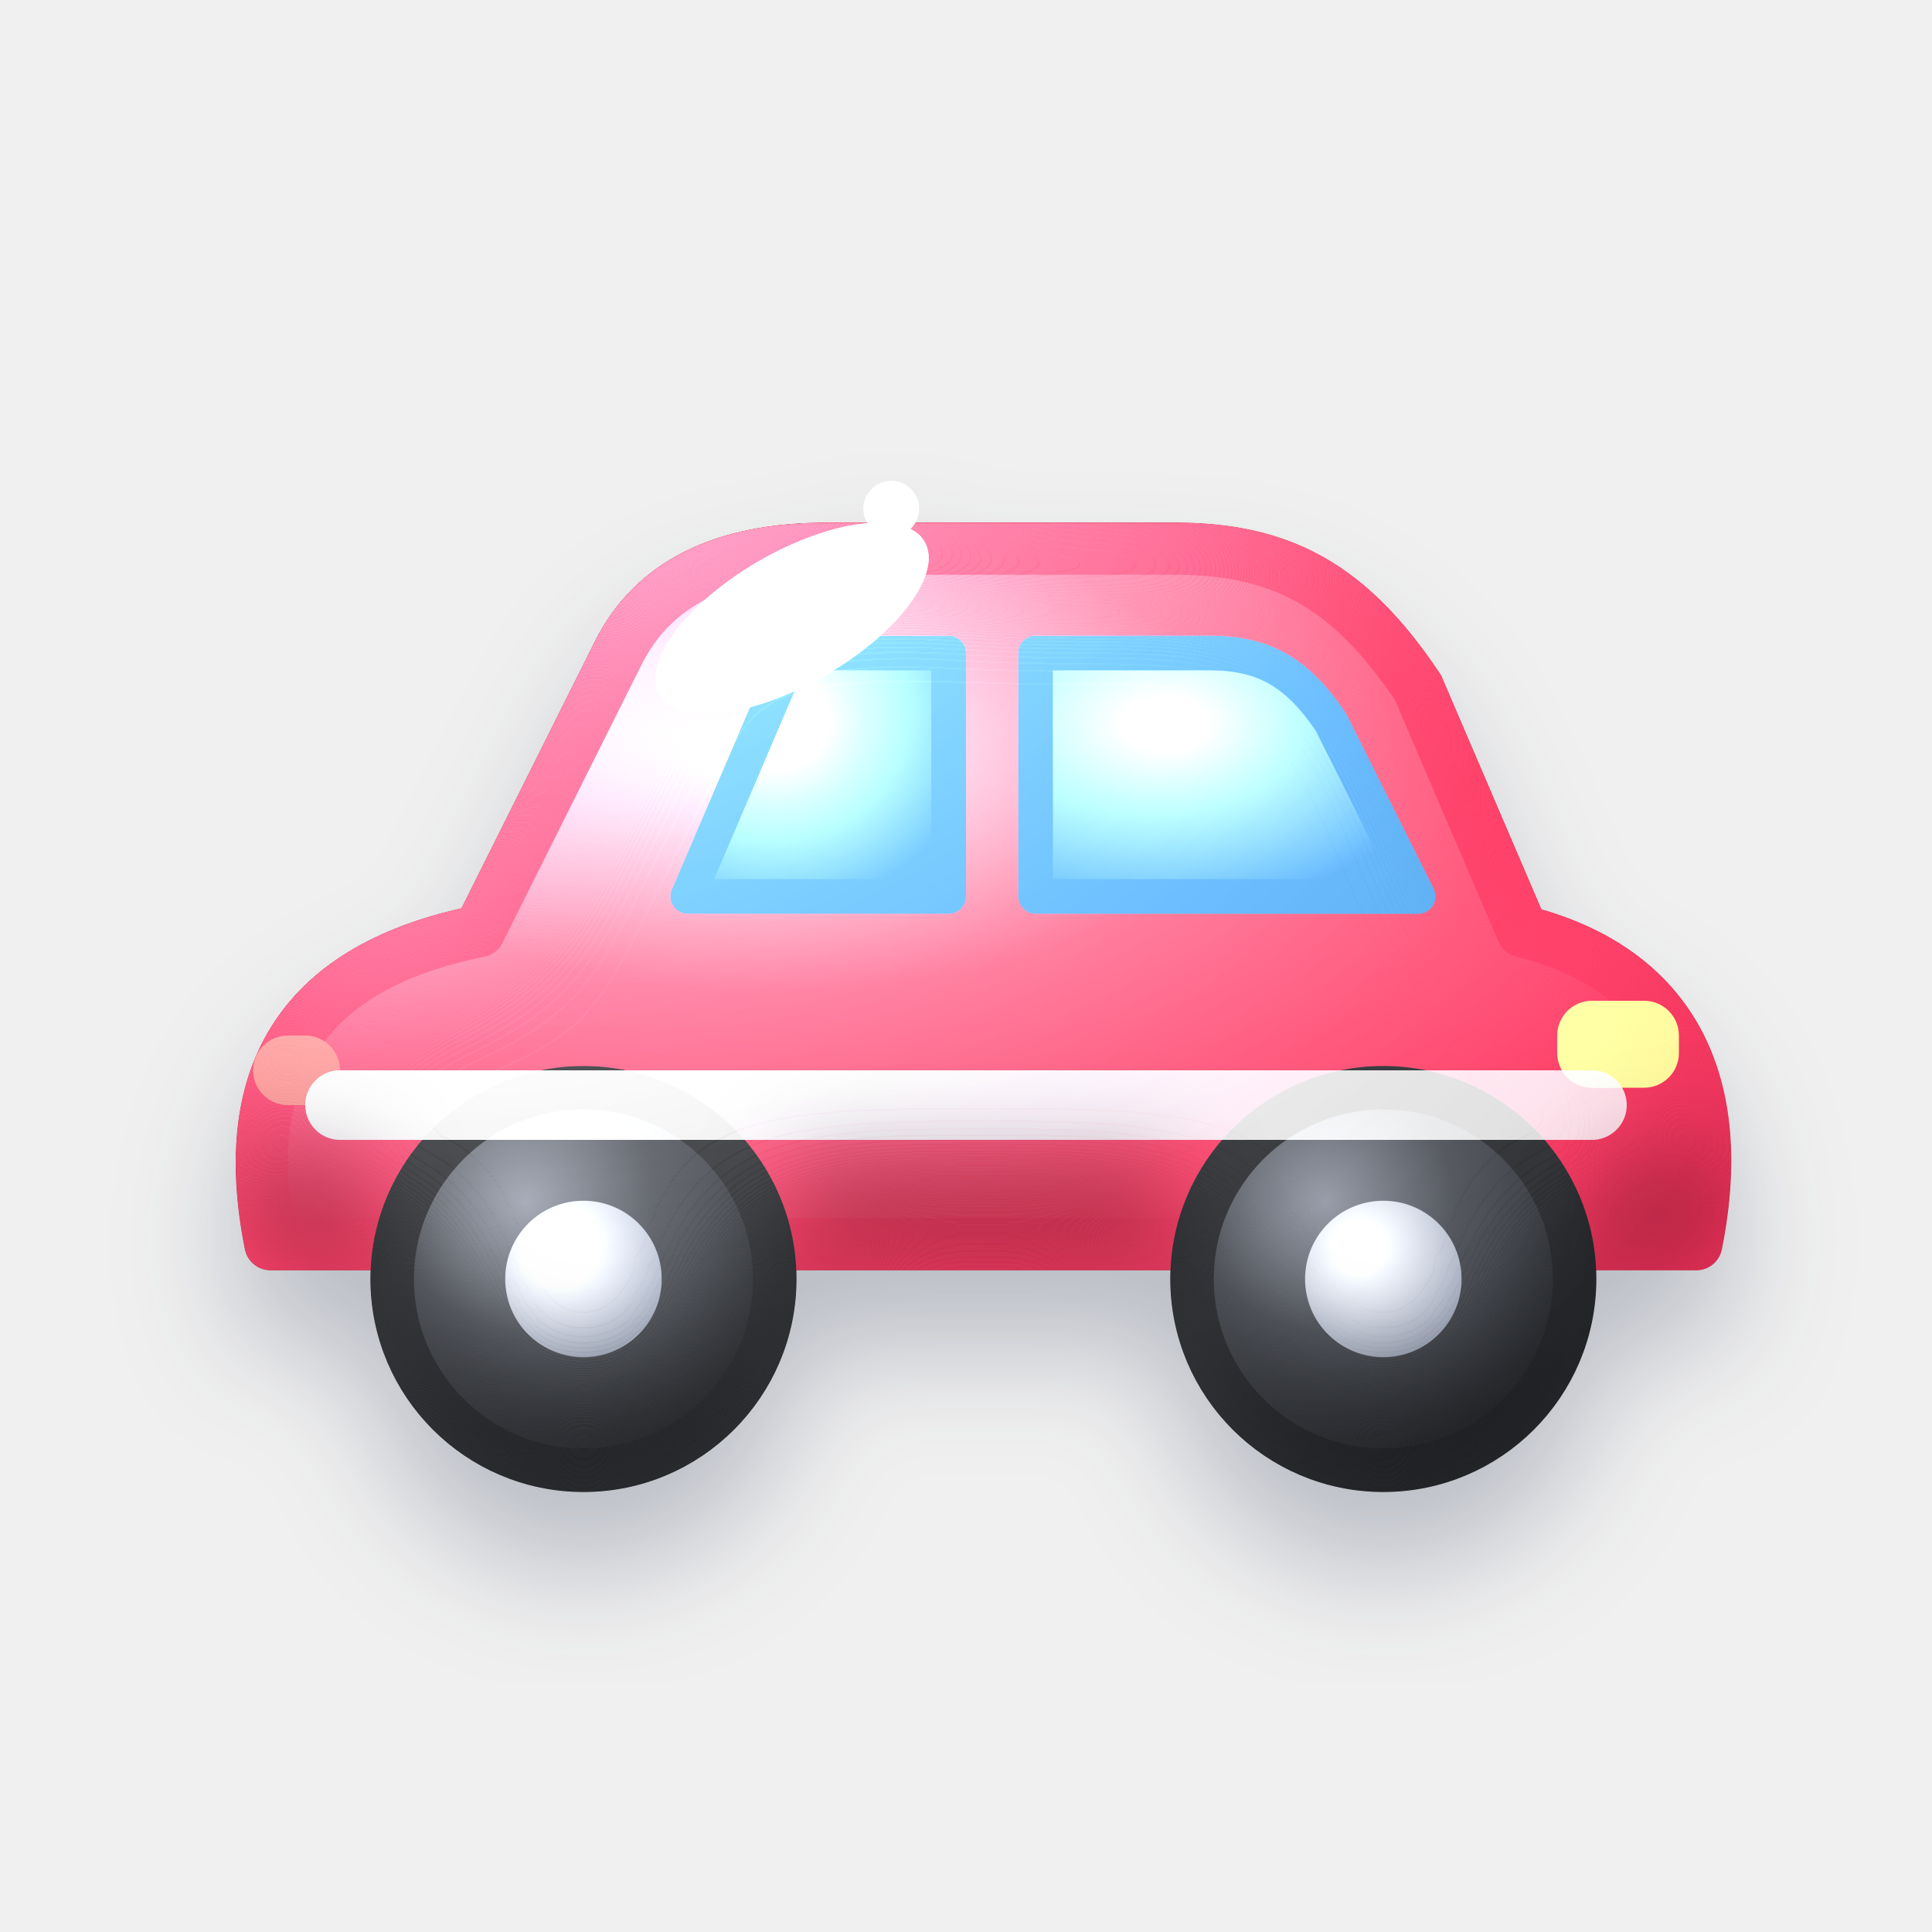
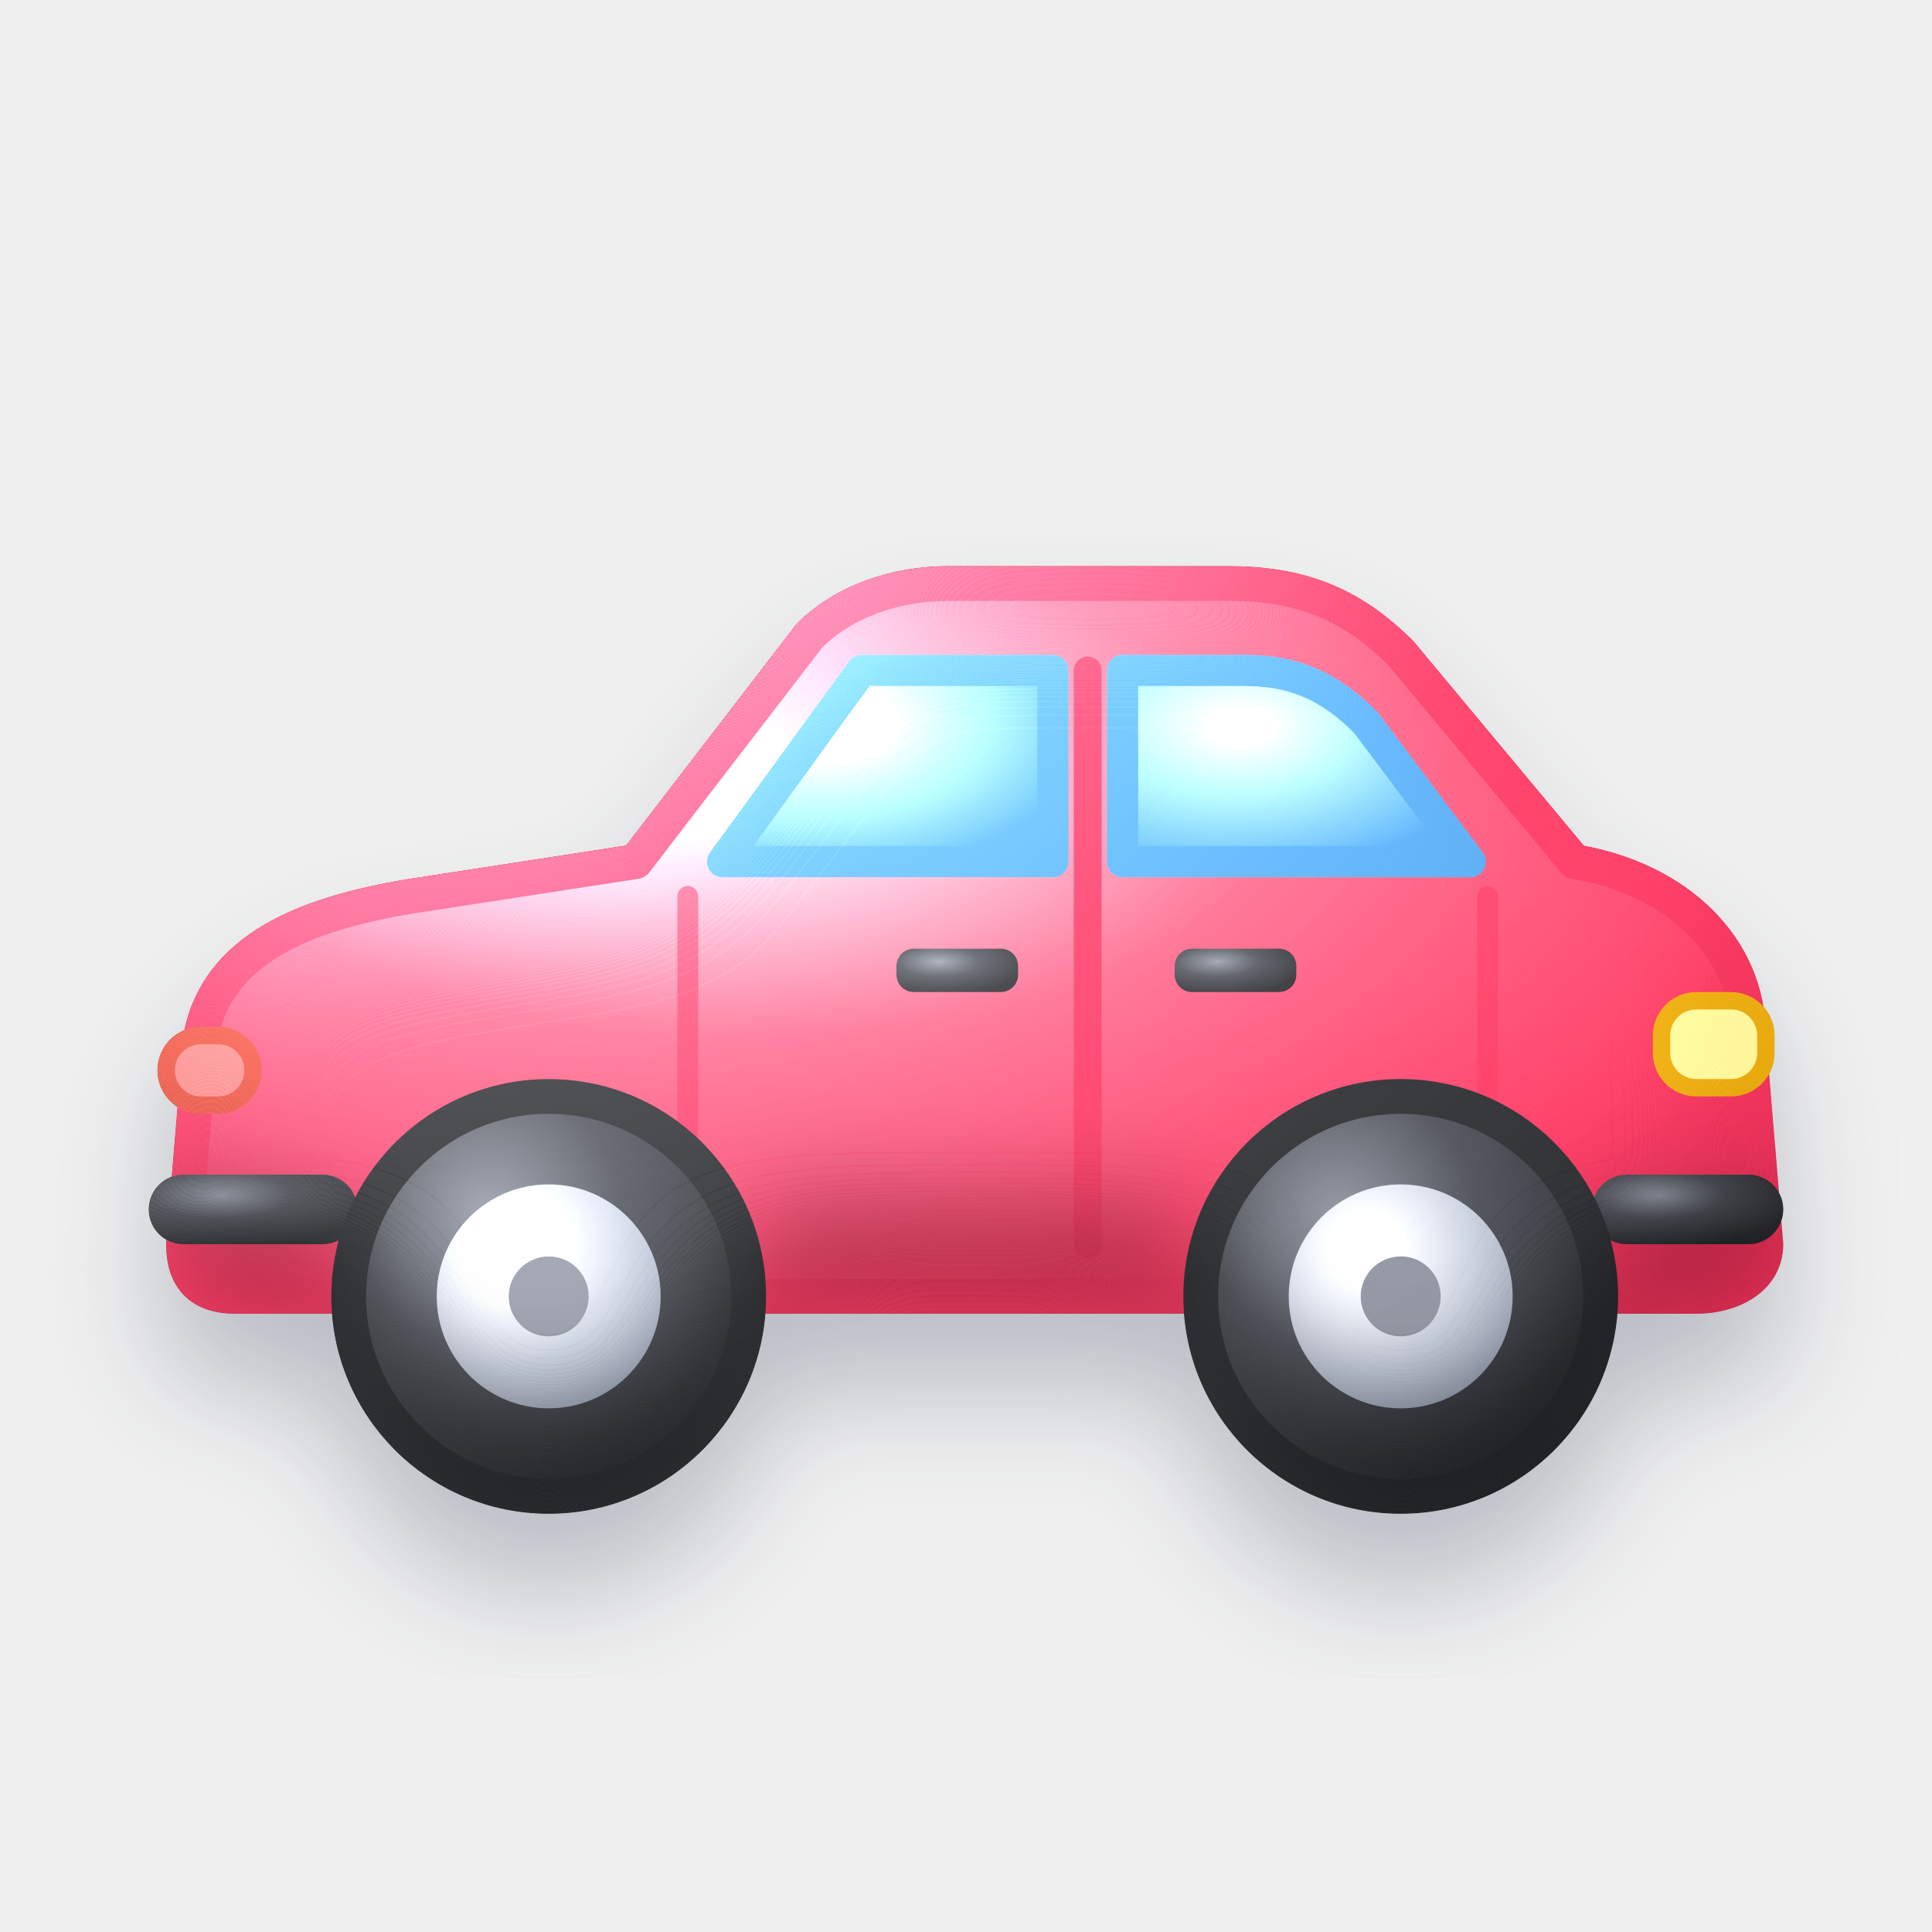
<svg xmlns="http://www.w3.org/2000/svg" viewBox="0 0 100 100">
  <defs>
    <radialGradient id="g" cx="35%" cy="30%" r="75%">
      <stop offset="0" stop-color="#FFC2CF" />
      <stop offset=".45" stop-color="#FF4D6D" />
      <stop offset="1" stop-color="#E0244C" />
    </radialGradient>
    <radialGradient id="f-leaf" cx="35%" cy="30%" r="75%">
      <stop offset="0" stop-color="#B6F5C6" />
      <stop offset=".45" stop-color="#3DDC6A" />
      <stop offset="1" stop-color="#1FA84A" />
    </radialGradient>
    <radialGradient id="f-wood" cx="35%" cy="30%" r="75%">
      <stop offset="0" stop-color="#D9A066" />
      <stop offset=".45" stop-color="#A0662F" />
      <stop offset="1" stop-color="#6E4019" />
    </radialGradient>
    <radialGradient id="f-glass" cx="35%" cy="30%" r="75%">
      <stop offset="0" stop-color="#E2F4FF" />
      <stop offset=".45" stop-color="#8FD0FF" />
      <stop offset="1" stop-color="#3D8FD1" />
    </radialGradient>
    <radialGradient id="f-tire" cx="35%" cy="30%" r="75%">
      <stop offset="0" stop-color="#7B808C" />
      <stop offset=".45" stop-color="#3A3D44" />
      <stop offset="1" stop-color="#1A1C20" />
    </radialGradient>
    <radialGradient id="f-steel" cx="35%" cy="30%" r="75%">
      <stop offset="0" stop-color="#FFFFFF" />
      <stop offset=".45" stop-color="#C9CED8" />
      <stop offset="1" stop-color="#8A92A3" />
    </radialGradient>
    <radialGradient id="f-gold" cx="35%" cy="30%" r="75%">
      <stop offset="0" stop-color="#FFF3A8" />
      <stop offset=".45" stop-color="#FFD233" />
      <stop offset="1" stop-color="#F2A500" />
    </radialGradient>
    <radialGradient id="f-flame" cx="35%" cy="30%" r="75%">
      <stop offset="0" stop-color="#FFE27A" />
      <stop offset=".45" stop-color="#FF9A2E" />
      <stop offset="1" stop-color="#E5531A" />
    </radialGradient>
    <radialGradient id="f-snow" cx="35%" cy="30%" r="75%">
      <stop offset="0" stop-color="#FFFFFF" />
      <stop offset=".45" stop-color="#FFFFFF" />
      <stop offset="1" stop-color="#AEB5C2" />
    </radialGradient>
    <radialGradient id="f-pink" cx="35%" cy="30%" r="75%">
      <stop offset="0" stop-color="#FFC7DA" />
      <stop offset=".45" stop-color="#FF8FB6" />
      <stop offset="1" stop-color="#D2577F" />
    </radialGradient>
    <radialGradient id="f-red" cx="35%" cy="30%" r="75%">
      <stop offset="0" stop-color="#FFC2CF" />
      <stop offset=".45" stop-color="#FF4D6D" />
      <stop offset="1" stop-color="#E0244C" />
    </radialGradient>
    <radialGradient id="f-blue" cx="35%" cy="30%" r="75%">
      <stop offset="0" stop-color="#BFE1FF" />
      <stop offset=".45" stop-color="#3D9BFF" />
      <stop offset="1" stop-color="#1F6FE6" />
    </radialGradient>
    <radialGradient id="f-sky" cx="35%" cy="30%" r="75%">
      <stop offset="0" stop-color="#FFFFFF" />
      <stop offset=".45" stop-color="#CFE9FF" />
      <stop offset="1" stop-color="#8DB8E0" />
    </radialGradient>
    <filter id="pf" x="-15%" y="-15%" width="130%" height="135%" color-interpolation-filters="sRGB">
      <feGaussianBlur in="SourceAlpha" stdDeviation="3.5" result="b" />
      <feSpecularLighting in="b" surfaceScale="6" specularConstant="1" specularExponent="18" lighting-color="#FFFFFF" result="s">
        <fePointLight x="22" y="0" z="70" />
      </feSpecularLighting>
      <feComposite in="s" in2="SourceAlpha" operator="in" result="si" />
      <feOffset in="SourceAlpha" dy="-6" result="up" />
      <feComposite in="SourceAlpha" in2="up" operator="out" result="rim" />
      <feGaussianBlur in="rim" stdDeviation="2.5" result="rimb" />
      <feFlood flood-color="#000" flood-opacity=".28" />
      <feComposite in2="rimb" operator="in" />
      <feComposite in2="SourceAlpha" operator="in" result="inner" />
      <feGaussianBlur in="SourceAlpha" stdDeviation="3" result="d0" />
      <feOffset in="d0" dy="4" result="d1" />
      <feFlood flood-color="#1E2A4A" flood-opacity=".25" />
      <feComposite in2="d1" operator="in" result="ds" />
      <feComposite in="SourceGraphic" in2="si" operator="arithmetic" k2="1" k3=".6" result="lit" />
      <feMerge>
        <feMergeNode in="ds" />
        <feMergeNode in="lit" />
        <feMergeNode in="inner" />
      </feMerge>
    </filter>
  </defs>
  <g filter="url(#pf)">
    <g transform="translate(50 50) scale(.9) translate(-50 -50)">
-       <path d="M10 66 C 8 56, 12 50, 22 48 L 30 32 C 32 28, 36 26, 42 26 L 62 26 C 68 26, 72 28, 76 34 L 82 48 C 90 50, 94 56, 92 66 Z" fill="url(#g)" stroke="#E0244C" stroke-width="3" stroke-linejoin="round" stroke-linecap="round" />
-       <path d="M34 46 L 40 32 L 49 32 L 49 46 Z" fill="url(#f-glass)" stroke="#3D8FD1" stroke-width="2" stroke-linejoin="round" stroke-linecap="round" />
-       <path d="M54 46 L 54 32 L 64 32 C 67 32, 69 33, 71 36 L 76 46 Z" fill="url(#f-glass)" stroke="#3D8FD1" stroke-width="2" stroke-linejoin="round" stroke-linecap="round" />
-       <rect x="84" y="52" width="7" height="5" rx="2" fill="#FFE58A" />
-       <rect x="9" y="54" width="5" height="4" rx="2" fill="#FF6B6B" />
-       <circle cx="28" cy="68" r="11" fill="url(#f-tire)" stroke="#1A1C20" stroke-width="2.5" />
-       <circle cx="28" cy="68" r="4.5" fill="url(#f-steel)" />
-       <circle cx="74" cy="68" r="11" fill="url(#f-tire)" stroke="#1A1C20" stroke-width="2.5" />
-       <circle cx="74" cy="68" r="4.5" fill="url(#f-steel)" />
-       <ellipse cx="40" cy="30" rx="3.8" ry="8.8" fill="#fff" opacity=".75" transform="rotate(60 40 30)" />
-       <circle cx="45.7" cy="23.7" r="1.6" fill="#fff" opacity=".9" />
-       <path d="M14 58 L86 58" stroke="#fff" stroke-width="4" opacity=".75" stroke-linecap="round" />
+       <path d="M5 66 L6 54 C7 49 12 47 18 46 L31 44 L41 31 C43 29 46 28 49 28 H65 C69 28 72 29 75 32 L85 44 C91 45 95 49 95 54 L96 66 C96 68 94 69 92 69 H8 C6 69 5 68 5 66 Z" fill="url(#g)" stroke="#E0244C" stroke-width="2" stroke-linejoin="round" stroke-linecap="round" />
+       <path d="M36 44 L44 33 H55 V44 Z" fill="url(#f-glass)" stroke="#3D8FD1" stroke-width="1.8" stroke-linejoin="round" stroke-linecap="round" />
+       <path d="M59 44 V33 H66 C69 33 71 34 73 36 L79 44 Z" fill="url(#f-glass)" stroke="#3D8FD1" stroke-width="1.8" stroke-linejoin="round" stroke-linecap="round" />
+       <path d="M57 33 V66" fill="none" stroke="#E0244C" stroke-width="1.6" stroke-linecap="round" stroke-linejoin="round" opacity="1" />
+       <path d="M34 46 V62" fill="none" stroke="#E0244C" stroke-width="1.2" stroke-linecap="round" stroke-linejoin="round" opacity="0.7" />
+       <path d="M80 46 V62" fill="none" stroke="#E0244C" stroke-width="1.2" stroke-linecap="round" stroke-linejoin="round" opacity="0.7" />
+       <rect x="46" y="49" width="7" height="2.5" rx="1" fill="url(#f-tire)" />
+       <rect x="62" y="49" width="7" height="2.5" rx="1" fill="url(#f-tire)" />
+       <rect x="90" y="52" width="6" height="5" rx="2" fill="#FFE58A" stroke="#D99A00" stroke-width="1" />
+       <rect x="4" y="54" width="5" height="4" rx="2" fill="#FF6B6B" stroke="#C0392B" stroke-width="1" />
+       <rect x="3" y="62" width="12" height="4" rx="2" fill="url(#f-tire)" />
+       <rect x="86" y="62" width="11" height="4" rx="2" fill="url(#f-tire)" />
+       <circle cx="26" cy="69" r="11.5" fill="url(#f-tire)" stroke="#1A1C20" stroke-width="2" />
+       <circle cx="26" cy="69" r="6.44" fill="url(#f-steel)" />
+       <circle cx="26" cy="69" r="2.3" fill="#7B808C" />
+       <circle cx="75" cy="69" r="11.5" fill="url(#f-tire)" stroke="#1A1C20" stroke-width="2" />
+       <circle cx="75" cy="69" r="6.44" fill="url(#f-steel)" />
+       <circle cx="75" cy="69" r="2.3" fill="#7B808C" />
    </g>
  </g>
</svg>
